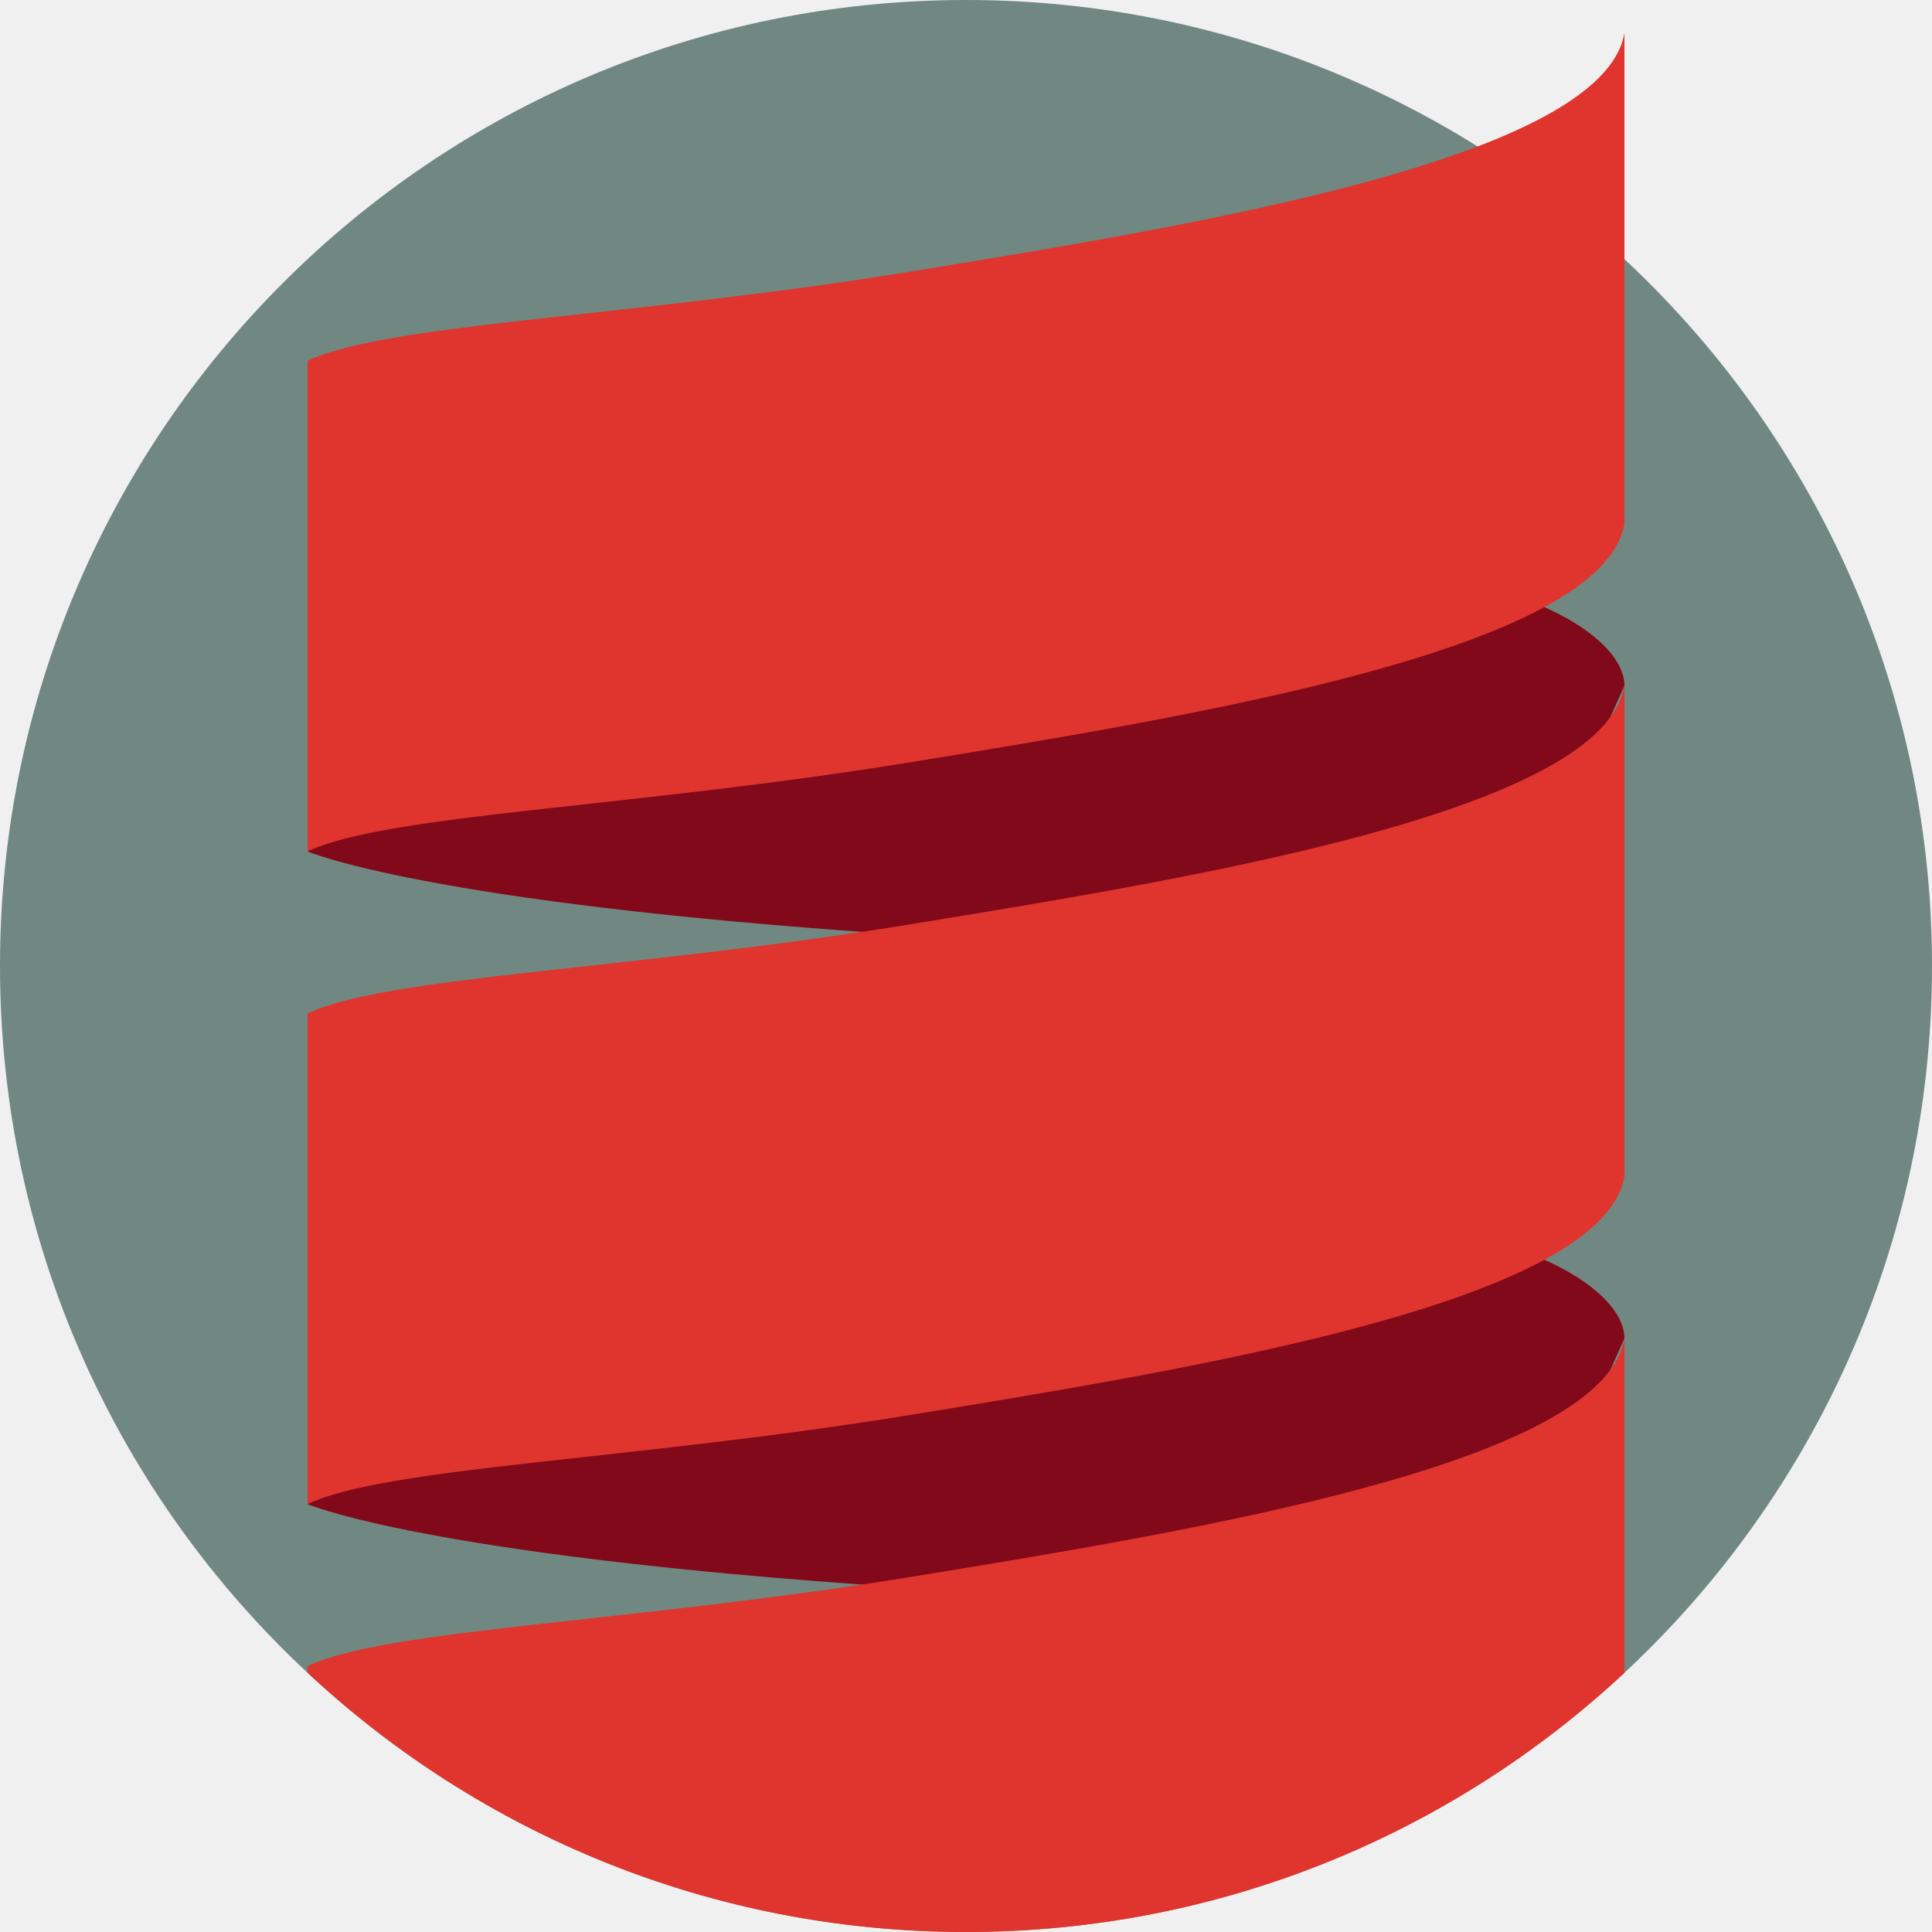
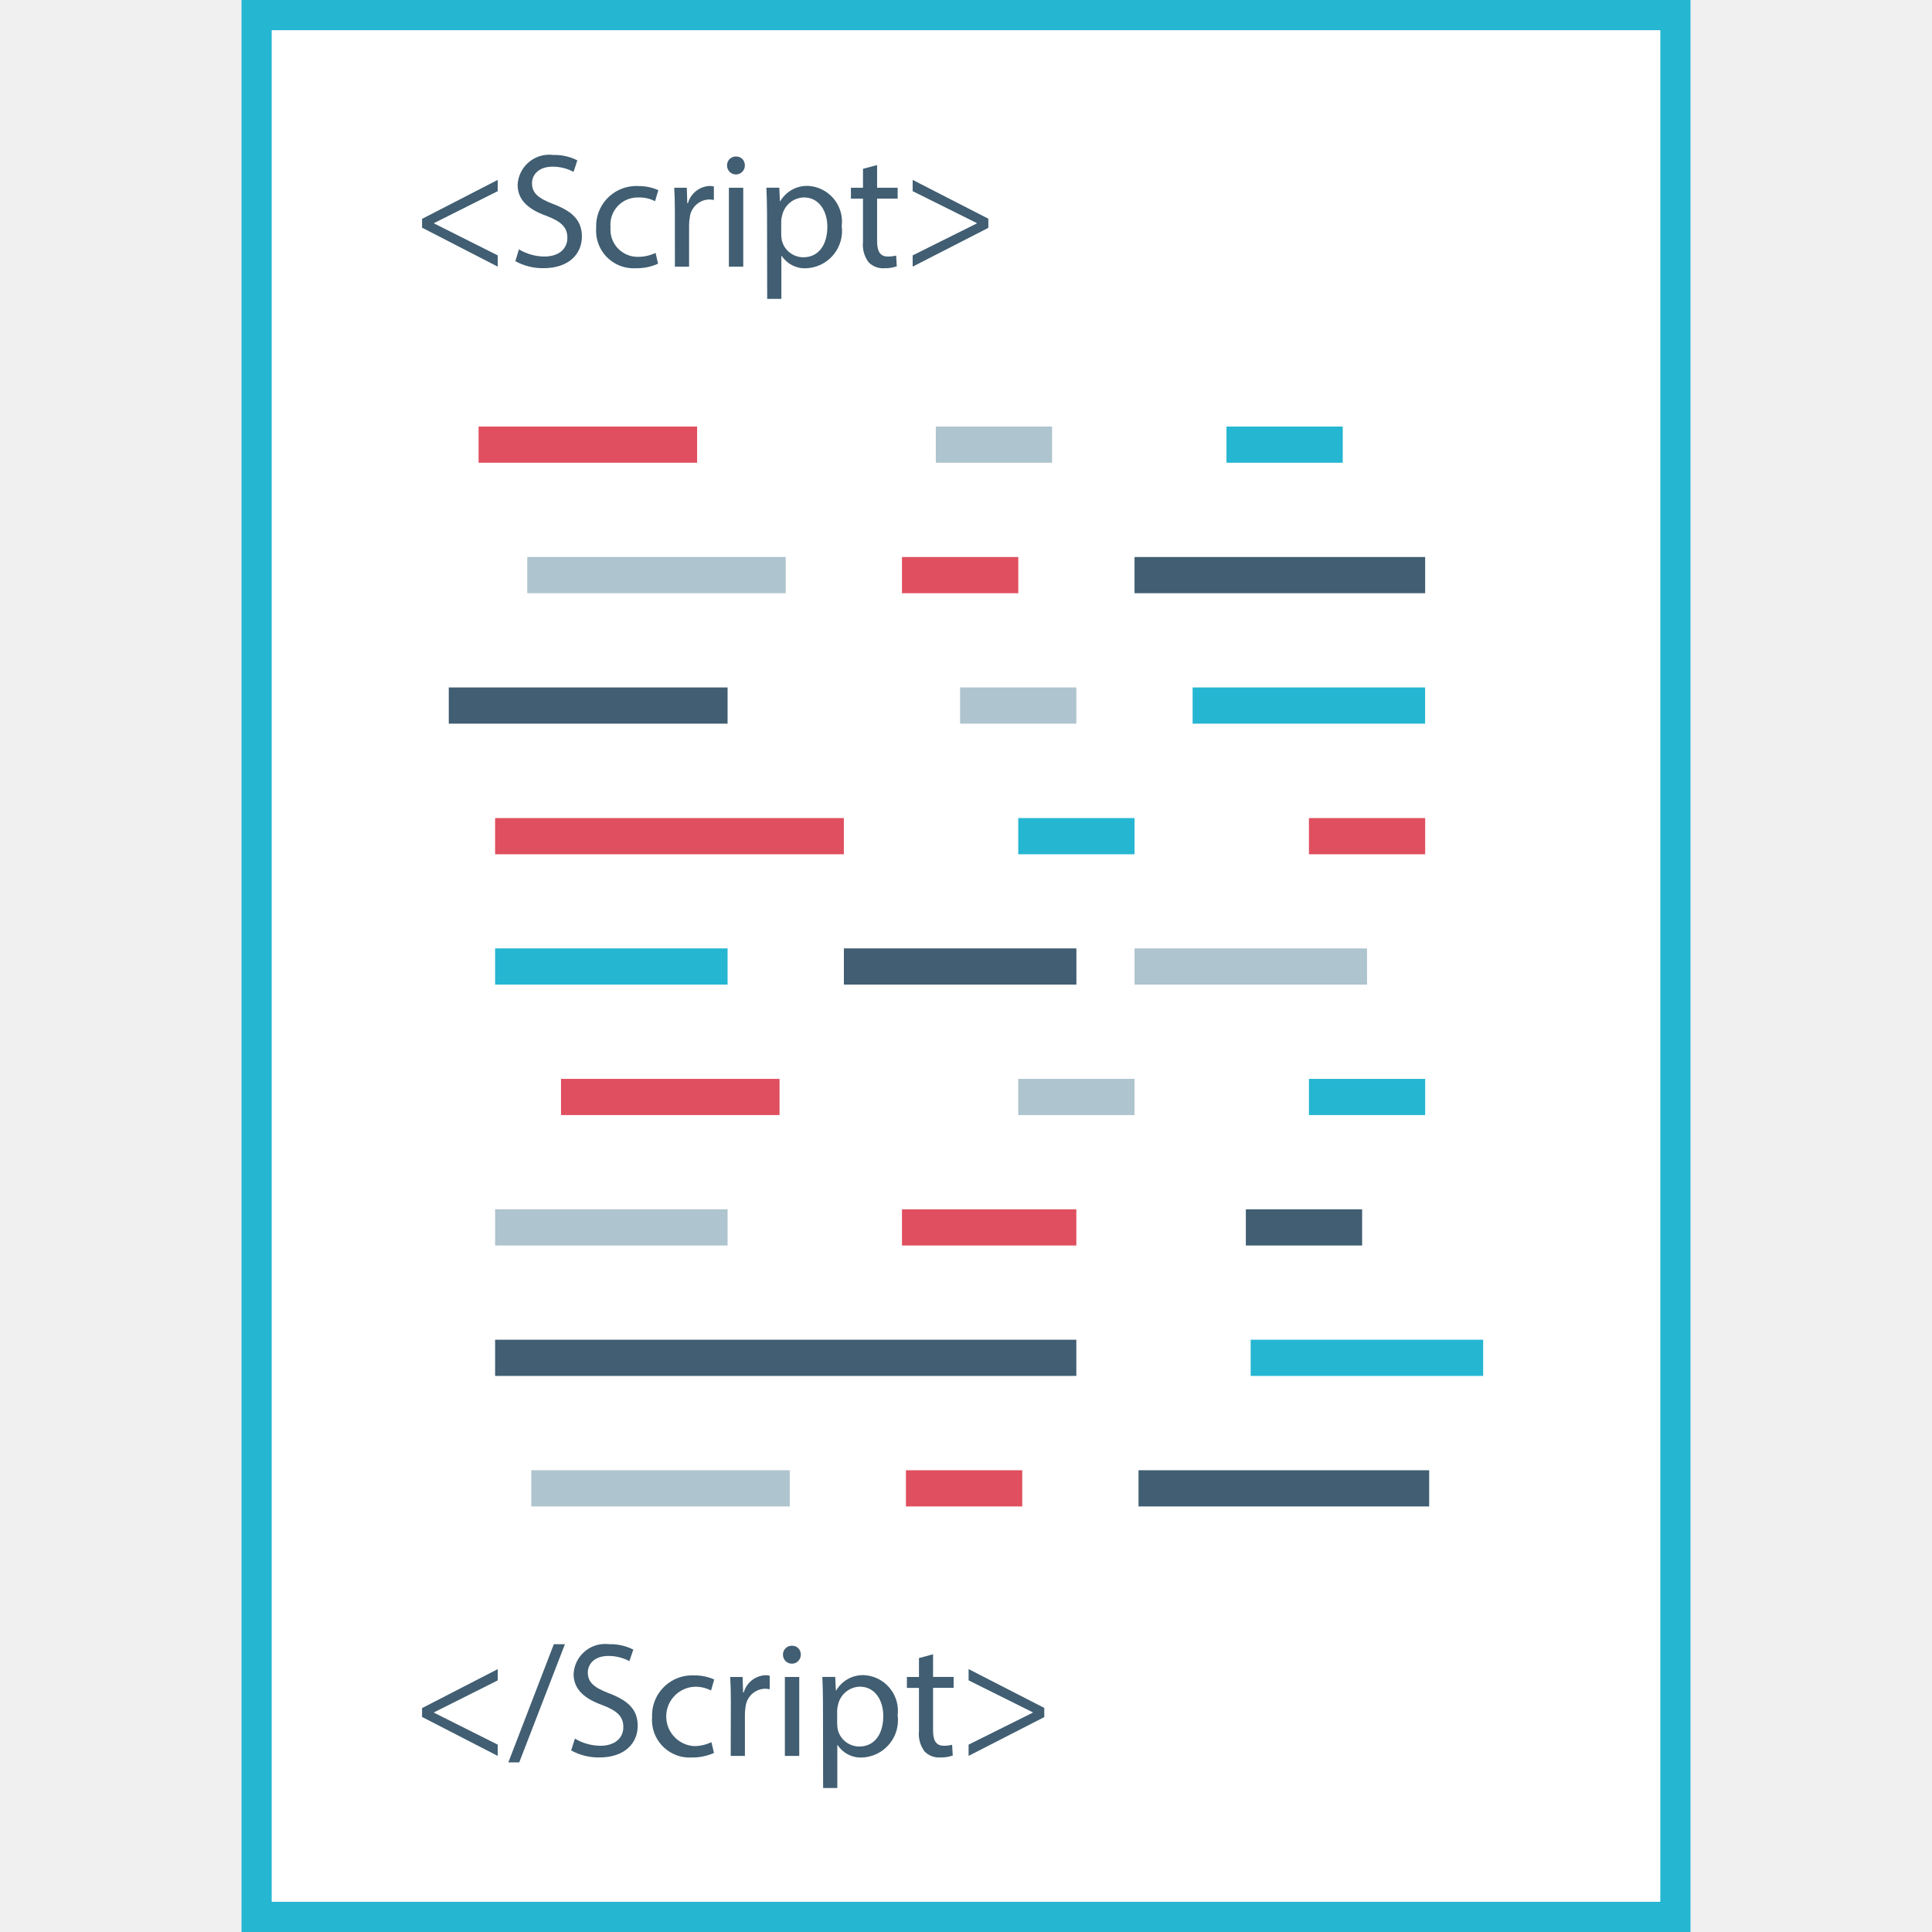
- <svg xmlns="http://www.w3.org/2000/svg" version="1.1" id="Capa_1" x="0px" y="0px" viewBox="0 0 512 512" style="enable-background:new 0 0 512 512;" xml:space="preserve">
-   <path style="fill:#718882;" d="M512,256c0,73.947-31.357,140.581-81.502,187.308C384.773,485.93,323.438,512,256,512  c-67.448,0-128.784-26.081-174.508-68.702C31.347,396.57,0,329.947,0,256C0,114.615,114.615,0,256,0S512,114.615,512,256z" />
-   <path style="fill:#81091A;" d="M430.497,181.71c0-13.776-31.379-33.293-87.632-30.614c-56.253,2.678-254.097,32.371-261.368,74.543  c0,0,31.284,13.568,155.271,21.891s182.249-40.18,182.249-40.18L430.497,181.71z" />
-   <path style="fill:#DF352E;" d="M430.497,138.772c-5.74,33.293-113.655,50.896-188.659,63.141  c-75.005,12.245-139.293,13.777-160.341,23.727V95.608c21.047-9.95,85.337-11.48,160.342-23.725s182.919-29.85,188.658-63.142  V138.772z" />
-   <path style="fill:#81091A;" d="M430.497,354.679c0-13.776-31.379-33.293-87.632-30.614c-56.253,2.678-254.097,32.371-261.368,74.543  c0,0,31.284,13.568,155.271,21.891c123.987,8.324,182.249-40.181,182.249-40.181L430.497,354.679z" />
+ <svg xmlns="http://www.w3.org/2000/svg" version="1.1" id="Layer_1" x="0px" y="0px" viewBox="0 0 512 512" style="enable-background:new 0 0 512 512;" xml:space="preserve">
+   <rect x="68" y="4" style="fill:#FFFFFF;" width="376" height="504" />
+   <path style="fill:#25B6D2;" d="M440,8v496H72V8H440 M448,0H64v512h384V0z" />
+   <rect x="301.72" y="389.632" style="fill:#415E72;" width="77.024" height="9.592" />
+   <rect x="240.08" y="389.632" style="fill:#E04F5F;" width="30.824" height="9.592" />
+   <rect x="140.8" y="389.632" style="fill:#AEC4CE;" width="68.496" height="9.592" />
+   <rect x="330.16" y="320.48" style="fill:#415E72;" width="30.816" height="9.592" />
+   <rect x="239.032" y="320.48" style="fill:#E04F5F;" width="46.208" height="9.592" />
+   <rect x="131.208" y="320.48" style="fill:#AEC4CE;" width="61.608" height="9.592" />
+   <rect x="131.208" y="251.336" style="fill:#25B6D2;" width="61.608" height="9.592" />
+   <rect x="223.64" y="251.336" style="fill:#415E72;" width="61.616" height="9.592" />
+   <rect x="300.664" y="251.336" style="fill:#AEC4CE;" width="61.608" height="9.592" />
+   <rect x="346.88" y="285.912" style="fill:#25B6D2;" width="30.808" height="9.592" />
+   <rect x="269.848" y="285.912" style="fill:#AEC4CE;" width="30.816" height="9.592" />
+   <rect x="148.672" y="285.912" style="fill:#E04F5F;" width="57.912" height="9.592" />
+   <rect x="325.032" y="113.04" style="fill:#25B6D2;" width="30.808" height="9.592" />
+   <rect x="248" y="113.04" style="fill:#AEC4CE;" width="30.808" height="9.592" />
+   <rect x="126.824" y="113.04" style="fill:#E04F5F;" width="57.92" height="9.592" />
+   <rect x="131.208" y="355.04" style="fill:#415E72;" width="154.032" height="9.592" />
+   <rect x="331.44" y="355.04" style="fill:#25B6D2;" width="61.616" height="9.592" />
+   <rect x="346.88" y="216.8" style="fill:#E04F5F;" width="30.808" height="9.592" />
+   <rect x="269.848" y="216.8" style="fill:#25B6D2;" width="30.816" height="9.592" />
+   <rect x="131.208" y="216.8" style="fill:#E04F5F;" width="92.424" height="9.592" />
+   <rect x="300.664" y="147.616" style="fill:#415E72;" width="77.016" height="9.592" />
+   <rect x="239.032" y="147.616" style="fill:#E04F5F;" width="30.824" height="9.592" />
+   <rect x="139.728" y="147.616" style="fill:#AEC4CE;" width="68.496" height="9.592" />
+   <rect x="316.056" y="182.184" style="fill:#25B6D2;" width="61.616" height="9.592" />
+   <rect x="254.432" y="182.184" style="fill:#AEC4CE;" width="30.808" height="9.592" />
  <g>
-     <path style="fill:#DF352E;" d="M430.497,311.741c-5.74,33.293-113.655,50.896-188.659,63.141   c-75.005,12.245-139.293,13.777-160.341,23.726V268.577c21.047-9.95,85.337-11.48,160.342-23.725s182.919-29.849,188.659-63.141   v130.03H430.497z" />
-     <path style="fill:#DF352E;" d="M430.498,354.68v88.628C384.773,485.93,323.438,512,256,512   c-67.448,0-128.784-26.081-174.508-68.702v-1.755c21.055-9.947,85.337-11.473,160.35-23.719   C316.844,405.577,424.761,387.971,430.498,354.68z" />
+     <rect x="118.928" y="182.184" style="fill:#415E72;" width="73.888" height="9.592" />
+     <path style="fill:#415E72;" d="M111.848,58l20.056-10.328v2.984l-16.896,8.472V59.2l16.896,8.48v2.984l-20.056-10.328   C111.848,60.336,111.848,58,111.848,58z" />
+     <path style="fill:#415E72;" d="M137.52,66.088c2.04,1.216,4.368,1.872,6.744,1.896c3.84,0,6.096-2.032,6.096-4.968   c0-2.728-1.552-4.28-5.496-5.792c-4.752-1.688-7.688-4.152-7.688-8.256c0.232-4.624,4.16-8.192,8.784-7.96   c0.216,0.008,0.424,0.032,0.64,0.056c2.216-0.064,4.424,0.424,6.4,1.432l-1,3.056c-1.696-0.912-3.6-1.384-5.528-1.384   c-4,0-5.488,2.4-5.488,4.368c0,2.72,1.768,4.064,5.792,5.6c4.92,1.896,7.432,4.28,7.432,8.552c0,4.504-3.328,8.384-10.192,8.384   c-2.6,0.032-5.16-0.608-7.44-1.856L137.52,66.088z" />
+     <path style="fill:#415E72;" d="M174.4,69.88c-1.888,0.848-3.944,1.256-6.008,1.208c-5.48,0.272-10.144-3.952-10.416-9.432   c-0.024-0.416-0.016-0.824,0.016-1.24c-0.272-5.864,4.256-10.832,10.12-11.112c0.36-0.016,0.72-0.016,1.08,0.008   c1.816-0.024,3.616,0.344,5.272,1.08l-0.864,2.936c-1.36-0.712-2.88-1.048-4.408-0.992c-3.976-0.128-7.296,2.992-7.424,6.968   c-0.008,0.312,0,0.624,0.032,0.936c-0.344,3.96,2.584,7.456,6.552,7.8c0.24,0.024,0.48,0.032,0.712,0.024   c1.616,0.008,3.208-0.352,4.664-1.04L174.4,69.88z" />
+     <path style="fill:#415E72;" d="M178.848,56.272c0-2.464-0.048-4.576-0.168-6.52h3.328l0.128,4.104h0.168   c0.736-2.616,3.072-4.464,5.792-4.576c0.368,0,0.736,0.04,1.088,0.136V53c-0.424-0.096-0.864-0.136-1.296-0.136   c-2.688,0.104-4.88,2.2-5.104,4.88c-0.104,0.584-0.16,1.184-0.168,1.776v11.144h-3.76L178.848,56.272z" />
+     <path style="fill:#415E72;" d="M197.392,43.872c0,1.304-1.056,2.36-2.36,2.36s-2.36-1.056-2.36-2.36   c-0.048-1.28,0.96-2.352,2.24-2.4c0.056,0,0.112,0,0.16,0c1.248-0.032,2.28,0.952,2.312,2.192   C197.4,43.736,197.4,43.8,197.392,43.872z M193.16,70.664V49.752h3.808v20.912H193.16z" />
+     <path style="fill:#415E72;" d="M203.272,56.576c0-2.68-0.088-4.84-0.168-6.832h3.416l0.168,3.584h0.088   c1.536-2.624,4.392-4.184,7.432-4.064c5.224,0.304,9.216,4.792,8.912,10.016c-0.016,0.208-0.032,0.408-0.056,0.616   c0.72,5.416-3.08,10.392-8.504,11.12c-0.336,0.048-0.664,0.072-1,0.08c-2.56,0.104-4.992-1.144-6.4-3.288h-0.088V79.2h-3.76   L203.272,56.576z M207.032,62.176c0.008,0.52,0.064,1.04,0.168,1.552c0.648,2.616,3.008,4.456,5.704,4.456   c4,0,6.352-3.28,6.352-8.08c0-4.192-2.2-7.784-6.216-7.784c-2.768,0.072-5.136,2.016-5.752,4.712   c-0.152,0.504-0.232,1.024-0.256,1.552V62.176z" />
+     <path style="fill:#415E72;" d="M232.44,43.744v6.008h5.448v2.888h-5.448v11.28c0,2.592,0.736,4.064,2.848,4.064   c0.744,0.008,1.48-0.08,2.2-0.256l0.168,2.848c-1.08,0.376-2.224,0.552-3.368,0.512c-1.536,0.088-3.04-0.496-4.112-1.6   c-1.16-1.568-1.68-3.512-1.472-5.448v-11.4h-3.2v-2.888h3.2v-5.016L232.44,43.744z" />
+     <path style="fill:#415E72;" d="M261.92,60.384l-20.056,10.28V67.68l17.024-8.48v-0.072l-17.024-8.472v-2.984L261.92,57.96   L261.92,60.384L261.92,60.384z" />
+     <path style="fill:#415E72;" d="M111.848,452.664l20.056-10.328v2.984l-16.896,8.472v0.088l16.896,8.472v2.984l-20.056-10.328   L111.848,452.664z" />
+     <path style="fill:#415E72;" d="M134.712,467.056l12.064-31.328h2.936L137.6,467.056H134.712z" />
+     <path style="fill:#415E72;" d="M152.352,460.752c2.04,1.216,4.368,1.872,6.744,1.896c3.84,0,6.096-2.032,6.096-4.968   c0-2.728-1.552-4.28-5.496-5.792c-4.752-1.688-7.688-4.152-7.688-8.256c0.232-4.624,4.16-8.192,8.784-7.96   c0.216,0.008,0.424,0.032,0.64,0.056c2.216-0.064,4.424,0.424,6.4,1.432l-1.04,3.064c-1.696-0.912-3.6-1.384-5.528-1.384   c-4,0-5.488,2.4-5.488,4.368c0,2.72,1.768,4.064,5.792,5.6c4.92,1.896,7.432,4.28,7.432,8.552c0,4.504-3.328,8.384-10.192,8.384   c-2.6,0.032-5.16-0.608-7.44-1.856L152.352,460.752z" />
+     <path style="fill:#415E72;" d="M189.216,464.544c-1.888,0.848-3.944,1.256-6.008,1.208c-5.48,0.272-10.144-3.952-10.416-9.432   c-0.024-0.416-0.016-0.824,0.016-1.24c-0.264-5.864,4.28-10.824,10.144-11.088c0.352-0.016,0.704-0.016,1.048,0.008   c1.816-0.024,3.616,0.344,5.272,1.08l-0.84,2.92c-1.368-0.712-2.896-1.056-4.432-0.992c-4.344,0.24-7.672,3.96-7.432,8.304   c0.216,3.96,3.352,7.144,7.304,7.424c1.616,0.008,3.208-0.352,4.664-1.04L189.216,464.544z" />
+     <path style="fill:#415E72;" d="M193.68,450.936c0-2.464-0.048-4.576-0.168-6.52h3.288l0.128,4.104h0.168   c0.736-2.616,3.072-4.464,5.792-4.576c0.368,0,0.736,0.04,1.088,0.136v3.584c-0.424-0.096-0.864-0.136-1.296-0.136   c-2.688,0.104-4.88,2.2-5.104,4.88c-0.104,0.584-0.16,1.184-0.168,1.776v11.152h-3.76L193.68,450.936z" />
+     <path style="fill:#415E72;" d="M212.216,438.536c0,1.304-1.056,2.36-2.36,2.36s-2.36-1.056-2.36-2.36   c-0.048-1.28,0.96-2.352,2.24-2.4c0.056,0,0.112,0,0.16,0c1.248-0.032,2.28,0.952,2.312,2.192   C212.224,438.4,212.224,438.464,212.216,438.536z M208,465.328v-20.912h3.808v20.912H208z" />
+     <path style="fill:#415E72;" d="M218.096,451.24c0-2.68-0.088-4.84-0.168-6.832h3.416l0.168,3.584h0.088   c1.536-2.624,4.392-4.184,7.432-4.064c5.224,0.304,9.216,4.792,8.912,10.016c-0.016,0.208-0.032,0.408-0.056,0.616   c0.72,5.416-3.08,10.392-8.504,11.12c-0.336,0.048-0.664,0.072-1,0.08c-2.56,0.104-4.992-1.144-6.4-3.288h-0.088v11.368h-3.76   L218.096,451.24z M221.856,456.84c0.008,0.52,0.064,1.04,0.168,1.552c0.648,2.616,3.008,4.456,5.704,4.456   c4,0,6.352-3.28,6.352-8.08c0-4.192-2.2-7.784-6.216-7.784c-2.768,0.072-5.136,2.016-5.752,4.712   c-0.152,0.504-0.232,1.024-0.256,1.552V456.84z" />
+     <path style="fill:#415E72;" d="M247.272,438.4v6.008h5.448v2.888h-5.448v11.28c0,2.592,0.736,4.064,2.848,4.064   c0.744,0.008,1.48-0.08,2.2-0.256l0.168,2.848c-1.08,0.376-2.224,0.552-3.368,0.512c-1.536,0.088-3.04-0.496-4.112-1.6   c-1.16-1.568-1.68-3.512-1.472-5.448v-11.392h-3.2v-2.888h3.2V439.4L247.272,438.4z" />
+     <path style="fill:#415E72;" d="M276.744,455.048l-20.056,10.28v-2.984l17.024-8.472v-0.088l-17.024-8.472v-2.984l20.056,10.288   V455.048z" />
  </g>
  <g>
</g>
  <g>
</g>
  <g>
</g>
  <g>
</g>
  <g>
</g>
  <g>
</g>
  <g>
</g>
  <g>
</g>
  <g>
</g>
  <g>
</g>
  <g>
</g>
  <g>
</g>
  <g>
</g>
  <g>
</g>
  <g>
</g>
</svg>
